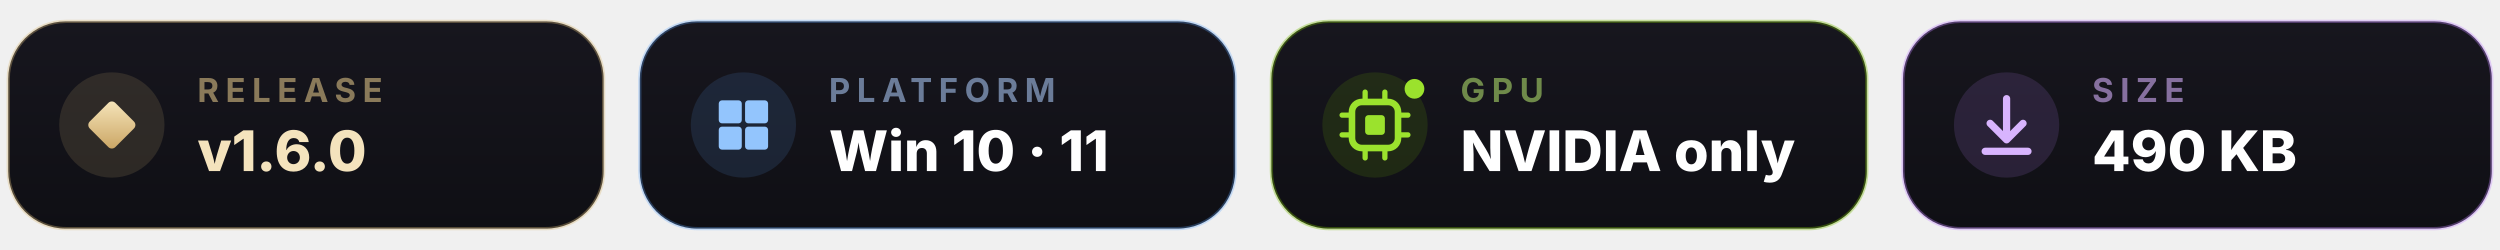
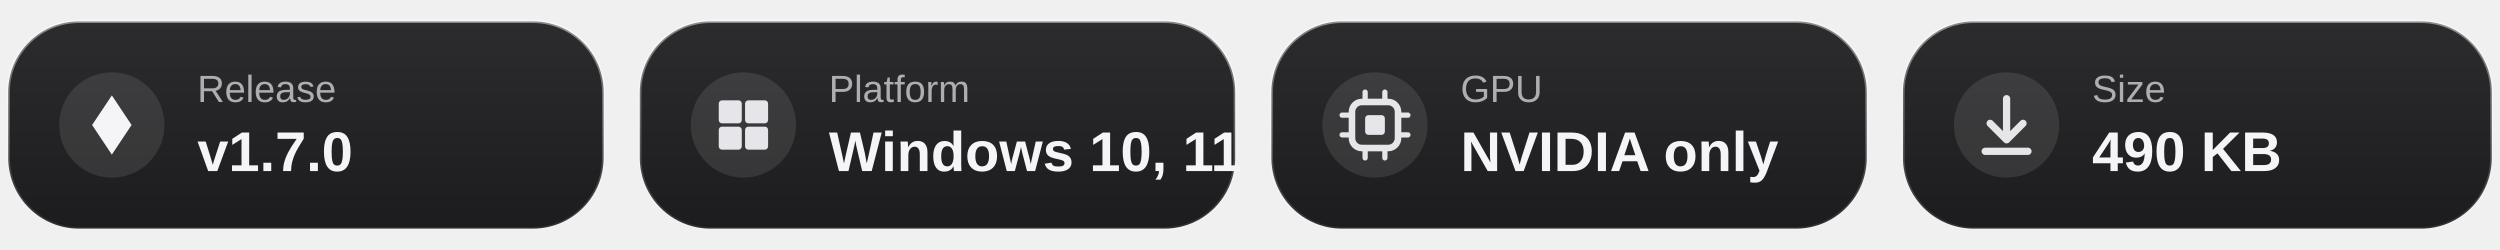
- <svg xmlns="http://www.w3.org/2000/svg" width="760" height="76" viewBox="0 0 760 76" font-family="'Segoe UI', Inter, 'Helvetica Neue', Arial, sans-serif">
+ <svg xmlns="http://www.w3.org/2000/svg" width="760" height="76" viewBox="0 0 760 76" font-family="'Segoe UI Variable Display', 'Segoe UI', -apple-system, 'Helvetica Neue', Arial, sans-serif">
  <defs>
    <linearGradient id="bg" x1="0" y1="0" x2="0" y2="1">
-       <stop offset="0" stop-color="#17161E" />
-       <stop offset="1" stop-color="#0F0F14" />
+       <stop offset="0" stop-color="#2C2C2E" />
+       <stop offset="1" stop-color="#1C1C1E" />
+     </linearGradient>
+     <linearGradient id="rim" x1="0" y1="0" x2="0" y2="1">
+       <stop offset="0" stop-color="#FFFFFF" stop-opacity=".45" />
+       <stop offset="1" stop-color="#FFFFFF" stop-opacity=".08" />
    </linearGradient>
    <linearGradient id="shine" x1="0" x2="1">
      <stop offset="0" stop-color="#FFFFFF" stop-opacity="0" />
-       <stop offset=".5" stop-color="#FFFFFF" stop-opacity=".09" />
+       <stop offset=".5" stop-color="#FFFFFF" stop-opacity=".08" />
      <stop offset="1" stop-color="#FFFFFF" stop-opacity="0" />
    </linearGradient>
-     <linearGradient id="gold" x1="0" y1="0" x2="1" y2="1">
-       <stop offset="0" stop-color="#F7E6BC" />
-       <stop offset="1" stop-color="#C9A462" />
-     </linearGradient>
    <clipPath id="clip">
-       <rect x="2" y="6" width="756" height="64" rx="18" />
+       <rect x="2" y="6" width="756" height="64" rx="22" />
    </clipPath>
  </defs>
  <g clip-path="url(#clip)">
    <g>
      <animate attributeName="opacity" values="0;1" dur=".5s" begin=".05s" fill="freeze" />
-       <rect x="2.5" y="6.5" width="181" height="63" rx="17.5" fill="url(#bg)" stroke="#D9B97A" stroke-opacity=".35" />
-       <circle cx="34" cy="38" r="16" fill="#D9B97A" fill-opacity=".14" />
-       <rect x="28.5" y="32.5" width="11" height="11" rx="1.5" fill="url(#gold)" transform="rotate(45 34 38)" />
-       <text x="60" y="31" font-size="10" font-weight="700" letter-spacing="2" fill="#8A7A5A">RELEASE</text>
-       <text x="60" y="52" font-size="17" font-weight="800" fill="#F4E3BD">v1.6.0</text>
+       <rect x="2.5" y="6.5" width="181" height="63" rx="21.5" fill="url(#bg)" stroke="url(#rim)" />
+       <circle cx="34" cy="38" r="16" fill="#FFFFFF" fill-opacity=".1" />
+       <path d="M34 29 L40 38 L34 47 L28 38 Z" fill="#F5F5F7" />
+       <text x="60" y="31" font-size="11.5" fill="#AEAEB2">Release</text>
+       <text x="60" y="52" font-size="17" font-weight="600" fill="#F5F5F7">v1.7.0</text>
    </g>
-     <g opacity="1">
+     <g>
      <animate attributeName="opacity" values="0;0;1" keyTimes="0;.3;1" dur=".7s" begin=".05s" fill="freeze" />
-       <rect x="194.5" y="6.5" width="181" height="63" rx="17.5" fill="url(#bg)" stroke="#60A5FA" stroke-opacity=".3" />
-       <circle cx="226" cy="38" r="16" fill="#60A5FA" fill-opacity=".13" />
-       <g fill="#93C5FD">
+       <rect x="194.5" y="6.5" width="181" height="63" rx="21.5" fill="url(#bg)" stroke="url(#rim)" />
+       <circle cx="226" cy="38" r="16" fill="#FFFFFF" fill-opacity=".1" />
+       <g fill="#E5E5EA">
        <rect x="218.5" y="30.5" width="7" height="7" rx="1" />
        <rect x="226.5" y="30.5" width="7" height="7" rx="1" />
        <rect x="218.5" y="38.5" width="7" height="7" rx="1" />
        <rect x="226.5" y="38.5" width="7" height="7" rx="1" />
      </g>
-       <text x="252" y="31" font-size="10" font-weight="700" letter-spacing="2" fill="#6B7C99">PLATFORM</text>
-       <text x="252" y="52" font-size="17" font-weight="800" fill="#FFFFFF">Win 10 · 11</text>
+       <text x="252" y="31" font-size="11.5" fill="#AEAEB2">Platform</text>
+       <text x="252" y="52" font-size="17" font-weight="600" fill="#F5F5F7">Windows 10, 11</text>
    </g>
    <g>
      <animate attributeName="opacity" values="0;0;1" keyTimes="0;.45;1" dur=".9s" begin=".05s" fill="freeze" />
-       <rect x="386.5" y="6.5" width="181" height="63" rx="17.5" fill="url(#bg)" stroke="#76B900" stroke-opacity=".35" />
-       <circle cx="418" cy="38" r="16" fill="#76B900" fill-opacity=".14" />
-       <rect x="411" y="31" width="14" height="14" rx="3" fill="none" stroke="#9BE22D" stroke-width="2" />
-       <rect x="415" y="35" width="6" height="6" rx="1" fill="#9BE22D" />
-       <g stroke="#9BE22D" stroke-width="1.6" stroke-linecap="round">
+       <rect x="386.5" y="6.5" width="181" height="63" rx="21.5" fill="url(#bg)" stroke="url(#rim)" />
+       <circle cx="418" cy="38" r="16" fill="#FFFFFF" fill-opacity=".1" />
+       <rect x="411" y="31" width="14" height="14" rx="3" fill="none" stroke="#E5E5EA" stroke-width="2" />
+       <rect x="415" y="35" width="6" height="6" rx="1" fill="#E5E5EA" />
+       <g stroke="#E5E5EA" stroke-width="1.6" stroke-linecap="round">
        <path d="M415 28 V30 M421 28 V30 M415 46 V48 M421 46 V48 M408 35 H410 M408 41 H410 M426 35 H428 M426 41 H428" />
      </g>
-       <circle cx="430" cy="27" r="3" fill="#9BE22D">
-         <animate attributeName="opacity" values="1;.25;1" dur="1.6s" repeatCount="indefinite" />
-       </circle>
-       <text x="444" y="31" font-size="10" font-weight="700" letter-spacing="2" fill="#6F8A4A">GPU</text>
-       <text x="444" y="52" font-size="17" font-weight="800" fill="#FFFFFF">NVIDIA only</text>
+       <text x="444" y="31" font-size="11.5" fill="#AEAEB2">GPU</text>
+       <text x="444" y="52" font-size="17" font-weight="600" fill="#F5F5F7">NVIDIA only</text>
    </g>
    <g>
      <animate attributeName="opacity" values="0;0;1" keyTimes="0;.55;1" dur="1.1s" begin=".05s" fill="freeze" />
-       <rect x="578.5" y="6.5" width="179" height="63" rx="17.5" fill="url(#bg)" stroke="#C084FC" stroke-opacity=".35" />
-       <circle cx="610" cy="38" r="16" fill="#C084FC" fill-opacity=".14" />
-       <g stroke="#D8B4FE" stroke-width="2.2" stroke-linecap="round" stroke-linejoin="round" fill="none">
+       <rect x="578.5" y="6.5" width="179" height="63" rx="21.5" fill="url(#bg)" stroke="url(#rim)" />
+       <circle cx="610" cy="38" r="16" fill="#FFFFFF" fill-opacity=".1" />
+       <g stroke="#E5E5EA" stroke-width="2.2" stroke-linecap="round" stroke-linejoin="round" fill="none">
        <path d="M610 30 V42" />
        <path d="M605 37.5 L610 42.5 L615 37.5" />
        <path d="M603.5 46 H616.5" />
        <animateTransform attributeName="transform" type="translate" values="0 -1;0 1.5;0 -1" dur="1.4s" repeatCount="indefinite" />
      </g>
-       <text x="636" y="31" font-size="10" font-weight="700" letter-spacing="2" fill="#86709F">SIZE</text>
-       <text x="636" y="52" font-size="17" font-weight="800" fill="#FFFFFF">490 KB</text>
+       <text x="636" y="31" font-size="11.5" fill="#AEAEB2">Size</text>
+       <text x="636" y="52" font-size="17" font-weight="600" fill="#F5F5F7">490 KB</text>
    </g>
    <rect x="-200" y="0" width="160" height="76" fill="url(#shine)" transform="skewX(-20)">
      <animateTransform attributeName="transform" type="translate" values="0 0;0 0;1150 0" keyTimes="0;.5;1" dur="4.5s" repeatCount="indefinite" additive="sum" />
    </rect>
  </g>
</svg>
